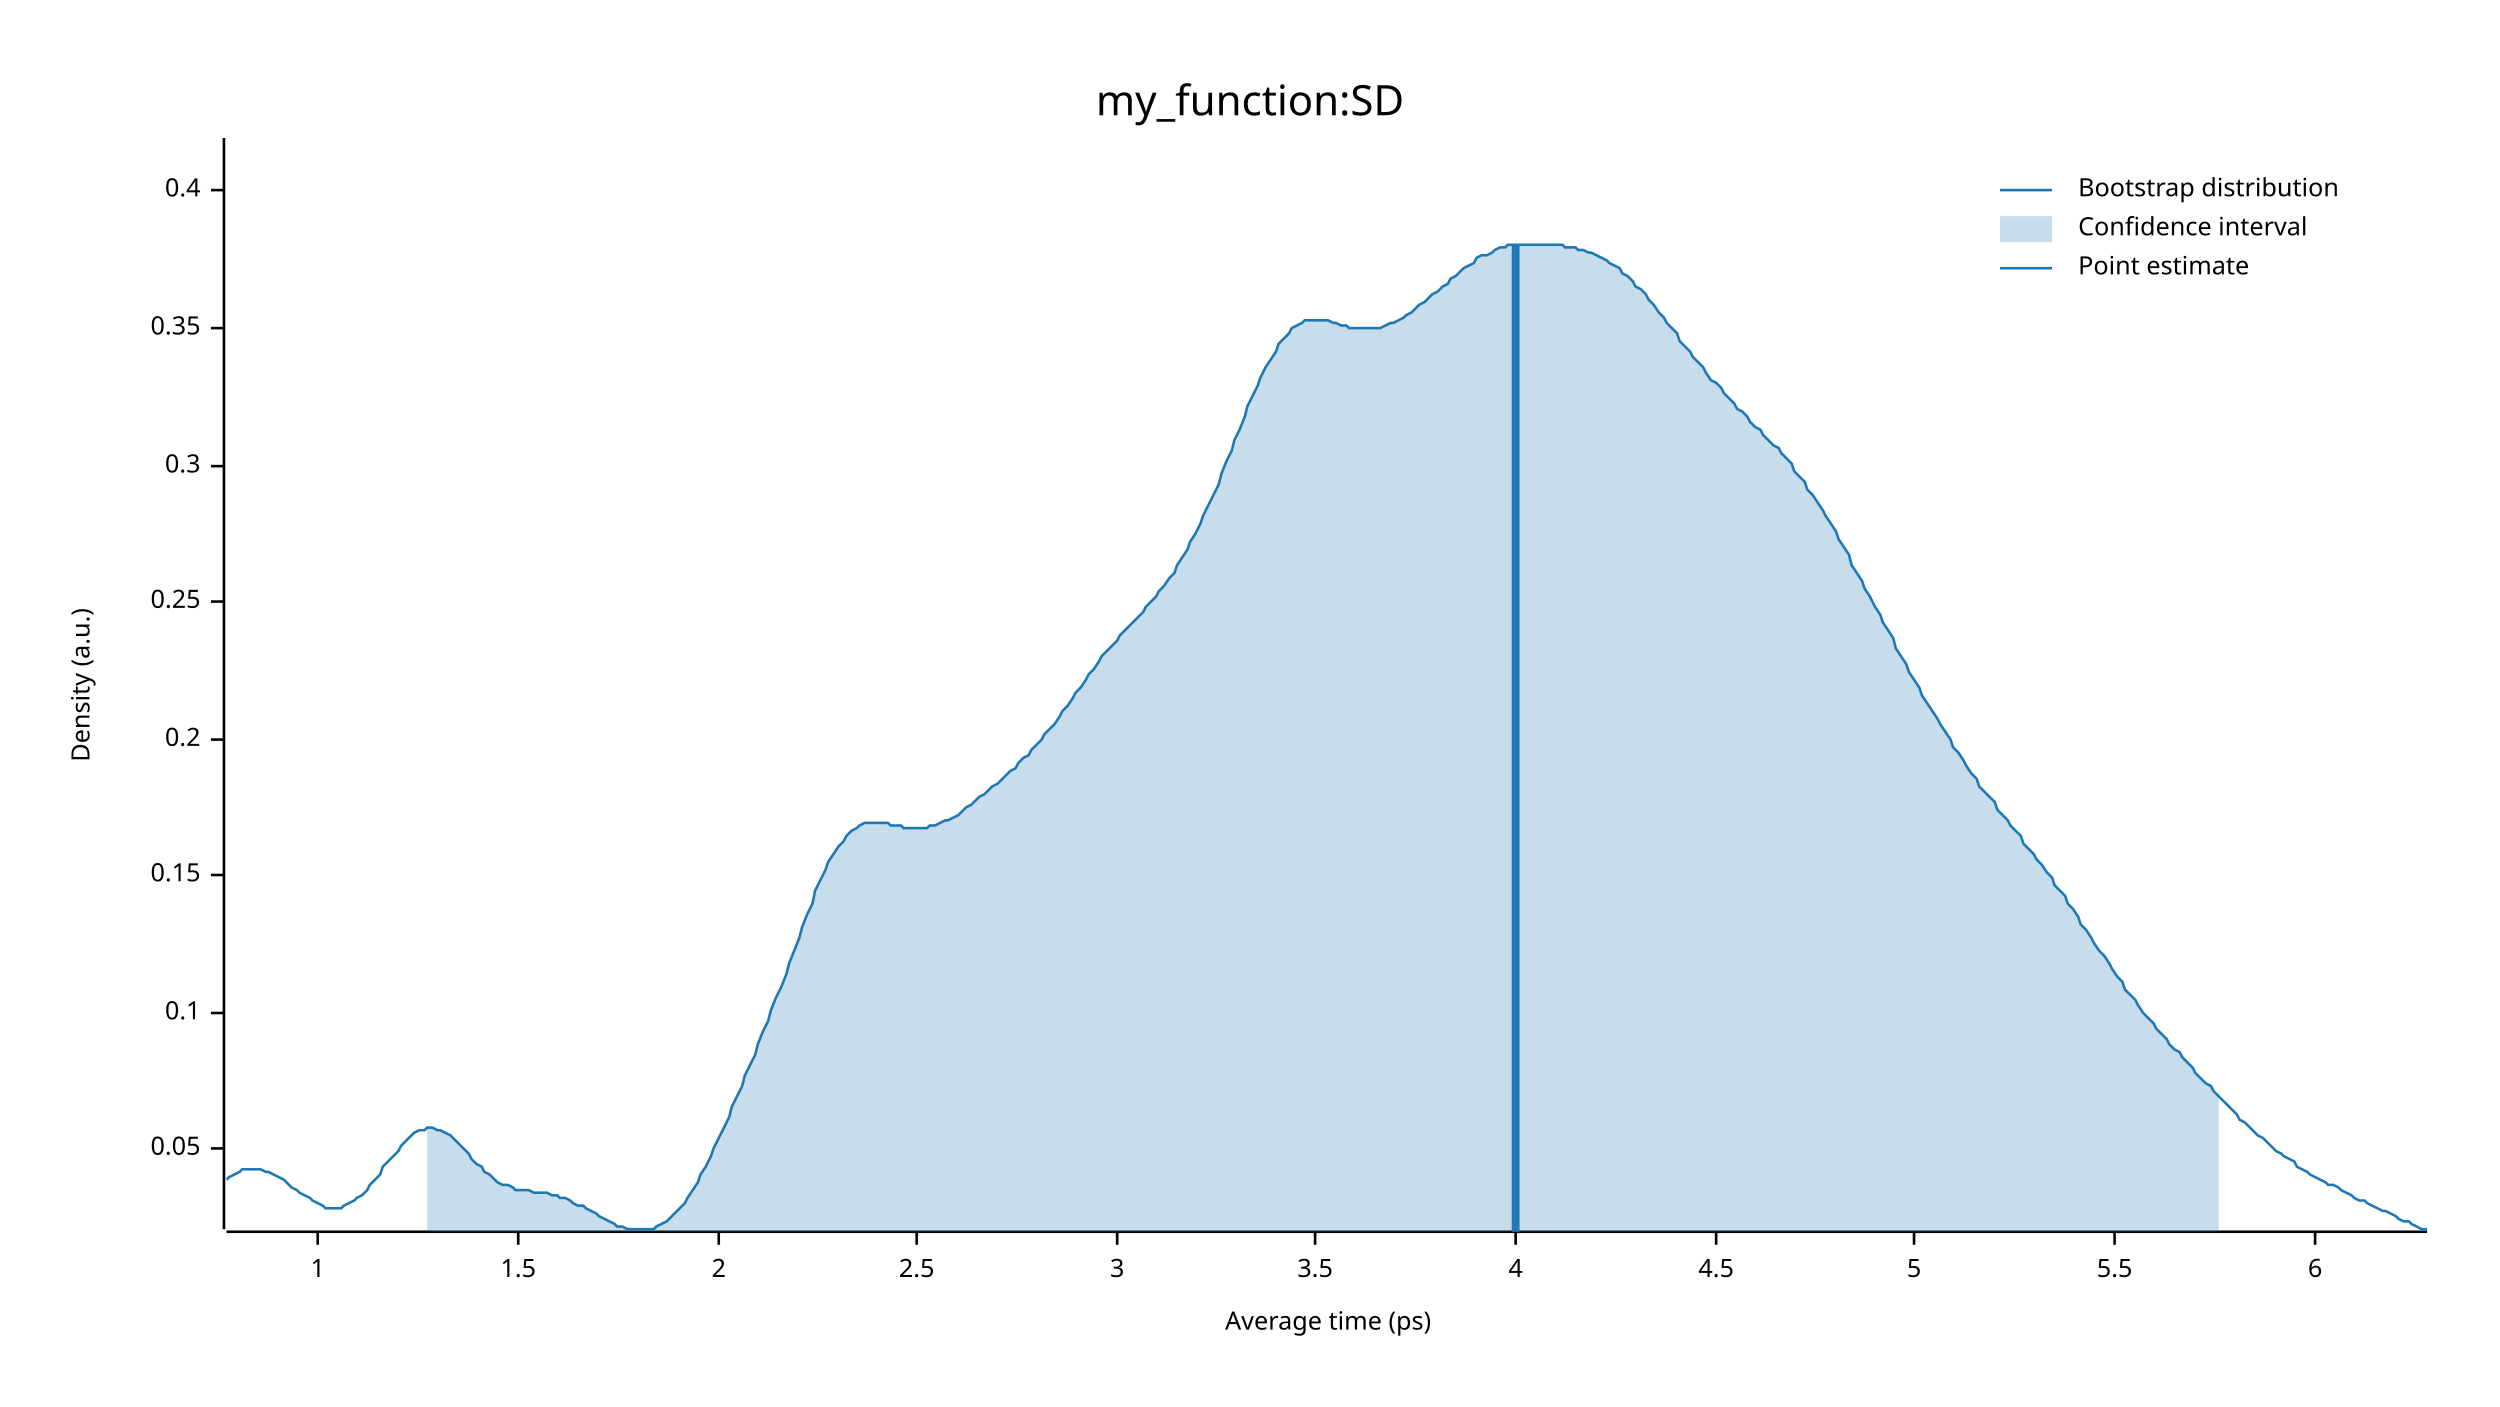
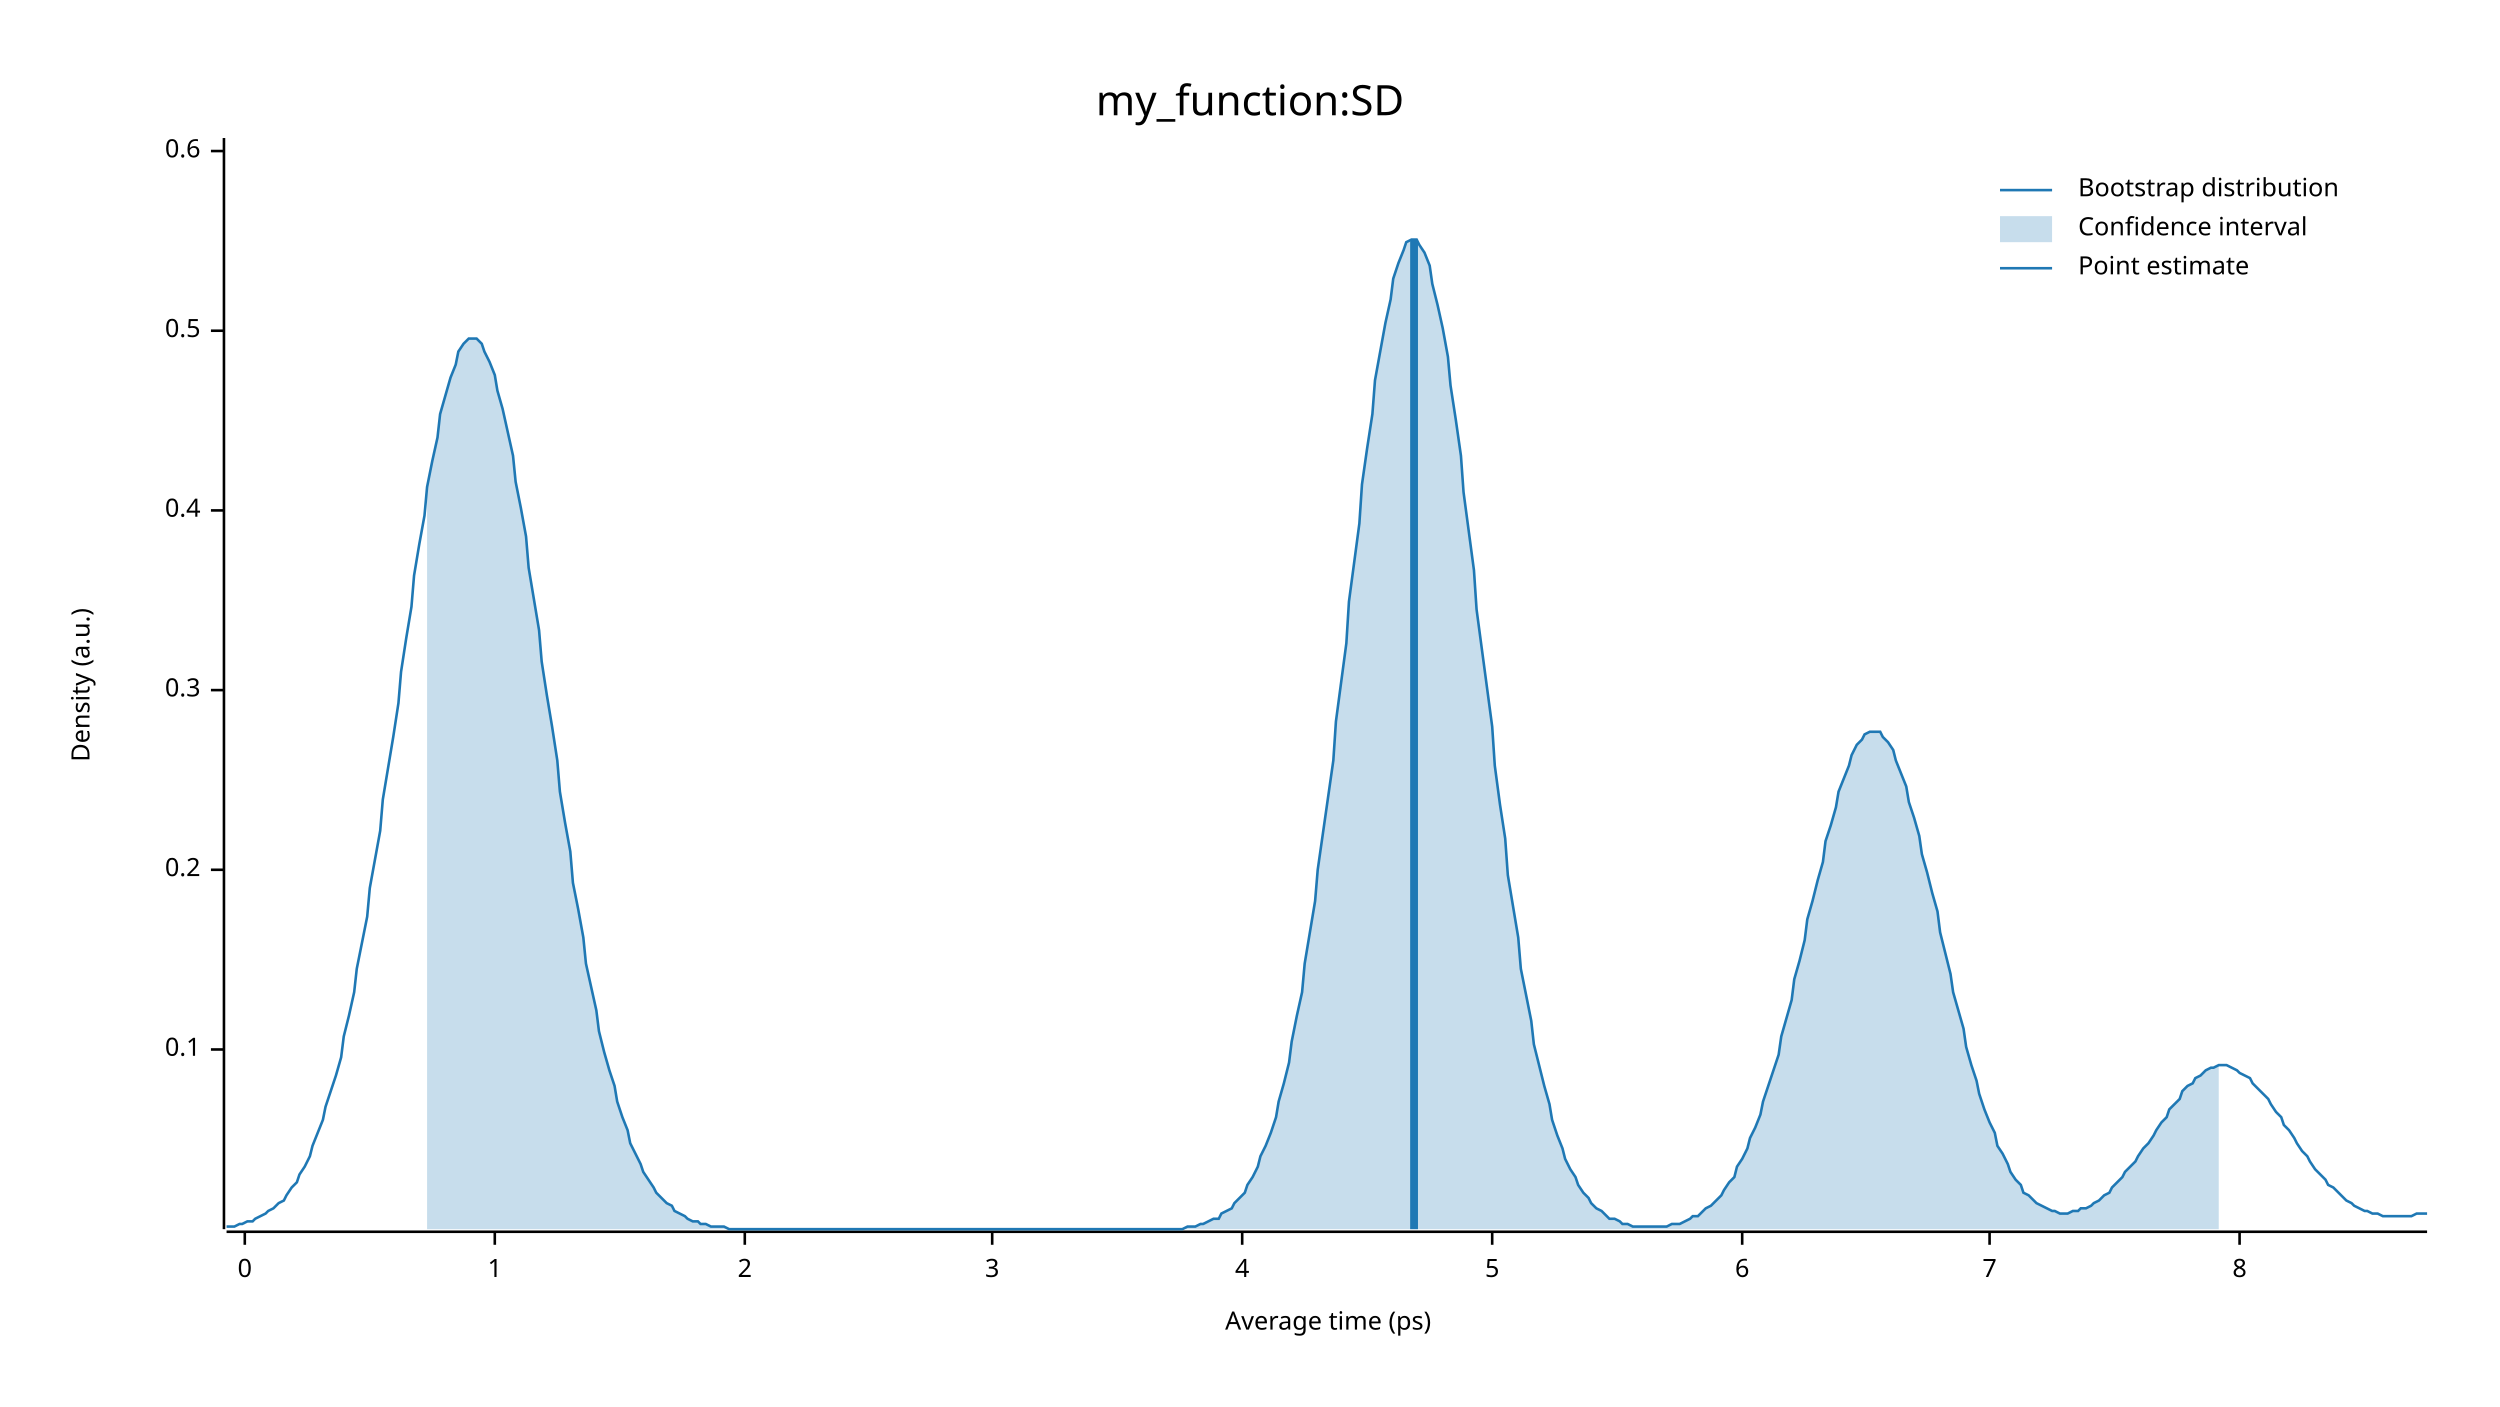
<svg xmlns="http://www.w3.org/2000/svg" width="960" height="540" viewBox="0 0 960 540">
  <text x="480" y="32" dy="0.76em" text-anchor="middle" font-family="sans-serif" font-size="16.129" opacity="1" fill="#000000">
my_function:SD
</text>
  <text x="27" y="263" dy="0.76em" text-anchor="middle" font-family="sans-serif" font-size="9.677" opacity="1" fill="#000000" transform="rotate(270, 27, 263)">
Density (a.u.)
</text>
  <text x="510" y="513" dy="-0.5ex" text-anchor="middle" font-family="sans-serif" font-size="9.677" opacity="1" fill="#000000">
Average time (ps)
</text>
  <polyline fill="none" opacity="1" stroke="#000000" stroke-width="1" points="86,53 86,472 " />
-   <text x="77" y="441" dy="0.5ex" text-anchor="end" font-family="sans-serif" font-size="9.677" opacity="1" fill="#000000">
- 0.05
- </text>
-   <polyline fill="none" opacity="1" stroke="#000000" stroke-width="1" points="81,441 86,441 " />
-   <text x="77" y="389" dy="0.5ex" text-anchor="end" font-family="sans-serif" font-size="9.677" opacity="1" fill="#000000">
+   <text x="77" y="403" dy="0.5ex" text-anchor="end" font-family="sans-serif" font-size="9.677" opacity="1" fill="#000000">
0.1
</text>
-   <polyline fill="none" opacity="1" stroke="#000000" stroke-width="1" points="81,389 86,389 " />
-   <text x="77" y="336" dy="0.5ex" text-anchor="end" font-family="sans-serif" font-size="9.677" opacity="1" fill="#000000">
- 0.15
- </text>
-   <polyline fill="none" opacity="1" stroke="#000000" stroke-width="1" points="81,336 86,336 " />
-   <text x="77" y="284" dy="0.5ex" text-anchor="end" font-family="sans-serif" font-size="9.677" opacity="1" fill="#000000">
+   <polyline fill="none" opacity="1" stroke="#000000" stroke-width="1" points="81,403 86,403 " />
+   <text x="77" y="334" dy="0.5ex" text-anchor="end" font-family="sans-serif" font-size="9.677" opacity="1" fill="#000000">
0.2
</text>
-   <polyline fill="none" opacity="1" stroke="#000000" stroke-width="1" points="81,284 86,284 " />
-   <text x="77" y="231" dy="0.5ex" text-anchor="end" font-family="sans-serif" font-size="9.677" opacity="1" fill="#000000">
- 0.25
- </text>
-   <polyline fill="none" opacity="1" stroke="#000000" stroke-width="1" points="81,231 86,231 " />
-   <text x="77" y="179" dy="0.5ex" text-anchor="end" font-family="sans-serif" font-size="9.677" opacity="1" fill="#000000">
+   <polyline fill="none" opacity="1" stroke="#000000" stroke-width="1" points="81,334 86,334 " />
+   <text x="77" y="265" dy="0.5ex" text-anchor="end" font-family="sans-serif" font-size="9.677" opacity="1" fill="#000000">
0.3
</text>
-   <polyline fill="none" opacity="1" stroke="#000000" stroke-width="1" points="81,179 86,179 " />
-   <text x="77" y="126" dy="0.5ex" text-anchor="end" font-family="sans-serif" font-size="9.677" opacity="1" fill="#000000">
- 0.35
- </text>
-   <polyline fill="none" opacity="1" stroke="#000000" stroke-width="1" points="81,126 86,126 " />
-   <text x="77" y="73" dy="0.5ex" text-anchor="end" font-family="sans-serif" font-size="9.677" opacity="1" fill="#000000">
+   <polyline fill="none" opacity="1" stroke="#000000" stroke-width="1" points="81,265 86,265 " />
+   <text x="77" y="196" dy="0.5ex" text-anchor="end" font-family="sans-serif" font-size="9.677" opacity="1" fill="#000000">
0.4
</text>
-   <polyline fill="none" opacity="1" stroke="#000000" stroke-width="1" points="81,73 86,73 " />
+   <polyline fill="none" opacity="1" stroke="#000000" stroke-width="1" points="81,196 86,196 " />
+   <text x="77" y="127" dy="0.5ex" text-anchor="end" font-family="sans-serif" font-size="9.677" opacity="1" fill="#000000">
+ 0.5
+ </text>
+   <polyline fill="none" opacity="1" stroke="#000000" stroke-width="1" points="81,127 86,127 " />
+   <text x="77" y="58" dy="0.5ex" text-anchor="end" font-family="sans-serif" font-size="9.677" opacity="1" fill="#000000">
+ 0.6
+ </text>
+   <polyline fill="none" opacity="1" stroke="#000000" stroke-width="1" points="81,58 86,58 " />
  <polyline fill="none" opacity="1" stroke="#000000" stroke-width="1" points="87,473 932,473 " />
-   <text x="122" y="483" dy="0.76em" text-anchor="middle" font-family="sans-serif" font-size="9.677" opacity="1" fill="#000000">
+   <text x="94" y="483" dy="0.76em" text-anchor="middle" font-family="sans-serif" font-size="9.677" opacity="1" fill="#000000">
+ 0
+ </text>
+   <polyline fill="none" opacity="1" stroke="#000000" stroke-width="1" points="94,473 94,478 " />
+   <text x="190" y="483" dy="0.76em" text-anchor="middle" font-family="sans-serif" font-size="9.677" opacity="1" fill="#000000">
1
</text>
-   <polyline fill="none" opacity="1" stroke="#000000" stroke-width="1" points="122,473 122,478 " />
-   <text x="199" y="483" dy="0.76em" text-anchor="middle" font-family="sans-serif" font-size="9.677" opacity="1" fill="#000000">
- 1.5
- </text>
-   <polyline fill="none" opacity="1" stroke="#000000" stroke-width="1" points="199,473 199,478 " />
-   <text x="276" y="483" dy="0.76em" text-anchor="middle" font-family="sans-serif" font-size="9.677" opacity="1" fill="#000000">
+   <polyline fill="none" opacity="1" stroke="#000000" stroke-width="1" points="190,473 190,478 " />
+   <text x="286" y="483" dy="0.76em" text-anchor="middle" font-family="sans-serif" font-size="9.677" opacity="1" fill="#000000">
2
</text>
-   <polyline fill="none" opacity="1" stroke="#000000" stroke-width="1" points="276,473 276,478 " />
-   <text x="352" y="483" dy="0.76em" text-anchor="middle" font-family="sans-serif" font-size="9.677" opacity="1" fill="#000000">
- 2.5
- </text>
-   <polyline fill="none" opacity="1" stroke="#000000" stroke-width="1" points="352,473 352,478 " />
-   <text x="429" y="483" dy="0.76em" text-anchor="middle" font-family="sans-serif" font-size="9.677" opacity="1" fill="#000000">
+   <polyline fill="none" opacity="1" stroke="#000000" stroke-width="1" points="286,473 286,478 " />
+   <text x="381" y="483" dy="0.76em" text-anchor="middle" font-family="sans-serif" font-size="9.677" opacity="1" fill="#000000">
3
</text>
-   <polyline fill="none" opacity="1" stroke="#000000" stroke-width="1" points="429,473 429,478 " />
-   <text x="505" y="483" dy="0.76em" text-anchor="middle" font-family="sans-serif" font-size="9.677" opacity="1" fill="#000000">
- 3.5
- </text>
-   <polyline fill="none" opacity="1" stroke="#000000" stroke-width="1" points="505,473 505,478 " />
-   <text x="582" y="483" dy="0.76em" text-anchor="middle" font-family="sans-serif" font-size="9.677" opacity="1" fill="#000000">
+   <polyline fill="none" opacity="1" stroke="#000000" stroke-width="1" points="381,473 381,478 " />
+   <text x="477" y="483" dy="0.76em" text-anchor="middle" font-family="sans-serif" font-size="9.677" opacity="1" fill="#000000">
4
</text>
-   <polyline fill="none" opacity="1" stroke="#000000" stroke-width="1" points="582,473 582,478 " />
-   <text x="659" y="483" dy="0.76em" text-anchor="middle" font-family="sans-serif" font-size="9.677" opacity="1" fill="#000000">
- 4.5
- </text>
-   <polyline fill="none" opacity="1" stroke="#000000" stroke-width="1" points="659,473 659,478 " />
-   <text x="735" y="483" dy="0.76em" text-anchor="middle" font-family="sans-serif" font-size="9.677" opacity="1" fill="#000000">
+   <polyline fill="none" opacity="1" stroke="#000000" stroke-width="1" points="477,473 477,478 " />
+   <text x="573" y="483" dy="0.76em" text-anchor="middle" font-family="sans-serif" font-size="9.677" opacity="1" fill="#000000">
5
</text>
-   <polyline fill="none" opacity="1" stroke="#000000" stroke-width="1" points="735,473 735,478 " />
-   <text x="812" y="483" dy="0.76em" text-anchor="middle" font-family="sans-serif" font-size="9.677" opacity="1" fill="#000000">
- 5.5
- </text>
-   <polyline fill="none" opacity="1" stroke="#000000" stroke-width="1" points="812,473 812,478 " />
-   <text x="889" y="483" dy="0.76em" text-anchor="middle" font-family="sans-serif" font-size="9.677" opacity="1" fill="#000000">
+   <polyline fill="none" opacity="1" stroke="#000000" stroke-width="1" points="573,473 573,478 " />
+   <text x="669" y="483" dy="0.76em" text-anchor="middle" font-family="sans-serif" font-size="9.677" opacity="1" fill="#000000">
6
</text>
-   <polyline fill="none" opacity="1" stroke="#000000" stroke-width="1" points="889,473 889,478 " />
-   <polyline fill="none" opacity="1" stroke="#1F78B4" stroke-width="1" points="87,453 88,452 90,451 92,450 93,449 95,449 97,449 98,449 100,449 102,450 103,450 105,451 107,452 109,453 110,454 112,456 114,457 115,458 117,459 119,460 120,461 122,462 124,463 125,464 127,464 129,464 131,464 132,463 134,462 136,461 137,460 139,459 141,457 142,455 144,453 146,451 147,448 149,446 151,444 153,442 154,440 156,438 158,436 159,435 161,434 163,434 164,433 166,433 168,434 169,434 171,435 173,436 175,438 176,439 178,441 180,443 181,445 183,447 185,448 186,450 188,451 190,453 191,454 193,455 195,455 197,456 198,457 200,457 202,457 203,457 205,458 207,458 208,458 210,458 212,459 214,459 215,460 217,460 219,461 220,462 222,463 224,463 225,464 227,465 229,466 230,467 232,468 234,469 236,470 237,471 239,471 241,472 242,472 244,472 246,472 247,472 249,472 251,472 252,471 254,470 256,469 258,467 259,466 261,464 263,462 264,460 266,457 268,454 269,451 271,448 273,444 274,441 276,437 278,433 280,429 281,425 283,421 285,417 286,413 288,409 290,405 291,401 293,396 295,392 296,388 298,383 300,379 302,374 303,370 305,365 307,360 308,356 310,351 312,347 313,342 315,338 317,334 318,331 320,328 322,325 324,323 325,321 327,319 329,318 330,317 332,316 334,316 335,316 337,316 339,316 341,316 342,317 344,317 346,317 347,318 349,318 351,318 352,318 354,318 356,318 357,317 359,317 361,316 363,315 364,315 366,314 368,313 369,312 371,310 373,309 374,308 376,306 378,305 379,304 381,302 383,301 385,299 386,298 388,296 390,295 391,293 393,291 395,290 396,288 398,286 400,284 401,282 403,280 405,278 407,275 408,273 410,271 412,268 413,266 415,264 417,261 418,259 420,257 422,254 423,252 425,250 427,248 429,246 430,244 432,242 434,240 435,239 437,237 439,235 440,233 442,231 444,229 445,227 447,225 449,222 451,220 452,217 454,214 456,211 457,208 459,205 461,201 462,198 464,194 466,190 468,186 469,182 471,177 473,173 474,169 476,165 478,160 479,156 481,152 483,148 484,145 486,141 488,138 490,135 491,132 493,130 495,128 496,126 498,125 500,124 501,123 503,123 505,123 506,123 508,123 510,123 512,124 513,124 515,125 517,125 518,126 520,126 522,126 523,126 525,126 527,126 528,126 530,126 532,125 534,124 535,124 537,123 539,122 540,121 542,120 544,118 545,117 547,116 549,114 550,113 552,112 554,110 556,109 557,107 559,106 561,104 562,103 564,102 566,101 567,99 569,98 571,98 573,97 574,96 576,95 578,95 579,94 581,94 583,94 584,94 586,94 588,94 589,94 591,94 593,94 595,94 596,94 598,94 600,94 601,95 603,95 605,95 606,96 608,96 610,97 611,97 613,98 615,99 617,100 618,101 620,102 622,103 623,105 625,106 627,108 628,110 630,111 632,113 633,115 635,117 637,120 639,122 640,124 642,126 644,128 645,131 647,133 649,135 650,137 652,139 654,141 655,143 657,146 659,147 661,149 662,151 664,153 666,155 667,157 669,158 671,160 672,162 674,164 676,165 677,167 679,169 681,171 683,172 684,174 686,176 688,178 689,181 691,183 693,185 694,188 696,190 698,193 700,196 701,198 703,201 705,204 706,207 708,210 710,213 711,217 713,220 715,223 716,226 718,229 720,233 722,236 723,239 725,242 727,245 728,249 730,252 732,255 733,258 735,261 737,264 738,267 740,270 742,273 744,276 745,278 747,281 749,284 750,287 752,289 754,292 755,294 757,297 759,299 760,302 762,304 764,306 766,308 767,311 769,313 771,315 772,317 774,319 776,321 777,324 779,326 781,328 782,330 784,332 786,335 788,337 789,340 791,342 793,344 794,347 796,349 798,352 799,355 801,357 803,360 804,362 806,365 808,367 810,370 811,372 813,375 815,377 816,380 818,382 820,384 821,386 823,389 825,391 827,393 828,395 830,397 832,399 833,401 835,403 837,404 838,406 840,408 842,410 843,412 845,414 847,416 849,417 850,419 852,421 854,423 855,424 857,426 859,428 860,430 862,431 864,433 865,434 867,436 869,437 871,439 872,440 874,442 876,443 877,444 879,445 881,446 882,448 884,449 886,450 887,451 889,452 891,453 893,454 894,455 896,455 898,456 899,457 901,458 903,459 904,460 906,461 908,461 909,462 911,463 913,464 915,465 916,465 918,466 920,467 921,468 923,469 925,469 926,470 928,471 930,472 932,472 " />
-   <polygon opacity="0.25" fill="#1F78B4" points="164,433 166,433 168,434 169,434 171,435 173,436 175,438 176,439 178,441 180,443 181,445 183,447 185,448 186,450 188,451 190,453 191,454 193,455 195,455 197,456 198,457 200,457 202,457 203,457 205,458 207,458 208,458 210,458 212,459 214,459 215,460 217,460 219,461 220,462 222,463 224,463 225,464 227,465 229,466 230,467 232,468 234,469 236,470 237,471 239,471 241,472 242,472 244,472 246,472 247,472 249,472 251,472 252,471 254,470 256,469 258,467 259,466 261,464 263,462 264,460 266,457 268,454 269,451 271,448 273,444 274,441 276,437 278,433 280,429 281,425 283,421 285,417 286,413 288,409 290,405 291,401 293,396 295,392 296,388 298,383 300,379 302,374 303,370 305,365 307,360 308,356 310,351 312,347 313,342 315,338 317,334 318,331 320,328 322,325 324,323 325,321 327,319 329,318 330,317 332,316 334,316 335,316 337,316 339,316 341,316 342,317 344,317 346,317 347,318 349,318 351,318 352,318 354,318 356,318 357,317 359,317 361,316 363,315 364,315 366,314 368,313 369,312 371,310 373,309 374,308 376,306 378,305 379,304 381,302 383,301 385,299 386,298 388,296 390,295 391,293 393,291 395,290 396,288 398,286 400,284 401,282 403,280 405,278 407,275 408,273 410,271 412,268 413,266 415,264 417,261 418,259 420,257 422,254 423,252 425,250 427,248 429,246 430,244 432,242 434,240 435,239 437,237 439,235 440,233 442,231 444,229 445,227 447,225 449,222 451,220 452,217 454,214 456,211 457,208 459,205 461,201 462,198 464,194 466,190 468,186 469,182 471,177 473,173 474,169 476,165 478,160 479,156 481,152 483,148 484,145 486,141 488,138 490,135 491,132 493,130 495,128 496,126 498,125 500,124 501,123 503,123 505,123 506,123 508,123 510,123 512,124 513,124 515,125 517,125 518,126 520,126 522,126 523,126 525,126 527,126 528,126 530,126 532,125 534,124 535,124 537,123 539,122 540,121 542,120 544,118 545,117 547,116 549,114 550,113 552,112 554,110 556,109 557,107 559,106 561,104 562,103 564,102 566,101 567,99 569,98 571,98 573,97 574,96 576,95 578,95 579,94 581,94 583,94 584,94 586,94 588,94 589,94 591,94 593,94 595,94 596,94 598,94 600,94 601,95 603,95 605,95 606,96 608,96 610,97 611,97 613,98 615,99 617,100 618,101 620,102 622,103 623,105 625,106 627,108 628,110 630,111 632,113 633,115 635,117 637,120 639,122 640,124 642,126 644,128 645,131 647,133 649,135 650,137 652,139 654,141 655,143 657,146 659,147 661,149 662,151 664,153 666,155 667,157 669,158 671,160 672,162 674,164 676,165 677,167 679,169 681,171 683,172 684,174 686,176 688,178 689,181 691,183 693,185 694,188 696,190 698,193 700,196 701,198 703,201 705,204 706,207 708,210 710,213 711,217 713,220 715,223 716,226 718,229 720,233 722,236 723,239 725,242 727,245 728,249 730,252 732,255 733,258 735,261 737,264 738,267 740,270 742,273 744,276 745,278 747,281 749,284 750,287 752,289 754,292 755,294 757,297 759,299 760,302 762,304 764,306 766,308 767,311 769,313 771,315 772,317 774,319 776,321 777,324 779,326 781,328 782,330 784,332 786,335 788,337 789,340 791,342 793,344 794,347 796,349 798,352 799,355 801,357 803,360 804,362 806,365 808,367 810,370 811,372 813,375 815,377 816,380 818,382 820,384 821,386 823,389 825,391 827,393 828,395 830,397 832,399 833,401 835,403 837,404 838,406 840,408 842,410 843,412 845,414 847,416 849,417 850,419 852,421 852,473 164,473 " />
-   <polyline fill="none" opacity="1" stroke="#1F78B4" stroke-width="3" points="582,473 582,94 " />
+   <polyline fill="none" opacity="1" stroke="#000000" stroke-width="1" points="669,473 669,478 " />
+   <text x="764" y="483" dy="0.76em" text-anchor="middle" font-family="sans-serif" font-size="9.677" opacity="1" fill="#000000">
+ 7
+ </text>
+   <polyline fill="none" opacity="1" stroke="#000000" stroke-width="1" points="764,473 764,478 " />
+   <text x="860" y="483" dy="0.76em" text-anchor="middle" font-family="sans-serif" font-size="9.677" opacity="1" fill="#000000">
+ 8
+ </text>
+   <polyline fill="none" opacity="1" stroke="#000000" stroke-width="1" points="860,473 860,478 " />
+   <polyline fill="none" opacity="1" stroke="#1F78B4" stroke-width="1" points="87,471 88,471 90,471 92,470 93,470 95,469 97,469 98,468 100,467 102,466 103,465 105,464 107,462 109,461 110,459 112,456 114,454 115,451 117,448 119,444 120,440 122,435 124,430 125,425 127,419 129,413 131,406 132,398 134,390 136,381 137,372 139,362 141,352 142,341 144,330 146,319 147,307 149,295 151,283 153,270 154,258 156,245 158,233 159,221 161,209 163,198 164,187 166,177 168,168 169,159 171,152 173,145 175,140 176,135 178,132 180,130 181,130 183,130 185,132 186,135 188,139 190,144 191,150 193,157 195,166 197,175 198,185 200,195 202,206 203,218 205,230 207,242 208,254 210,267 212,279 214,292 215,304 217,316 219,327 220,339 222,349 224,360 225,370 227,379 229,388 230,396 232,404 234,411 236,417 237,423 239,429 241,434 242,439 244,443 246,447 247,450 249,453 251,456 252,458 254,460 256,462 258,463 259,465 261,466 263,467 264,468 266,469 268,469 269,470 271,470 273,471 274,471 276,471 278,471 280,472 281,472 283,472 285,472 286,472 288,472 290,472 291,472 293,472 295,472 296,472 298,472 300,472 302,472 303,472 305,472 307,472 308,472 310,472 312,472 313,472 315,472 317,472 318,472 320,472 322,472 324,472 325,472 327,472 329,472 330,472 332,472 334,472 335,472 337,472 339,472 341,472 342,472 344,472 346,472 347,472 349,472 351,472 352,472 354,472 356,472 357,472 359,472 361,472 363,472 364,472 366,472 368,472 369,472 371,472 373,472 374,472 376,472 378,472 379,472 381,472 383,472 385,472 386,472 388,472 390,472 391,472 393,472 395,472 396,472 398,472 400,472 401,472 403,472 405,472 407,472 408,472 410,472 412,472 413,472 415,472 417,472 418,472 420,472 422,472 423,472 425,472 427,472 429,472 430,472 432,472 434,472 435,472 437,472 439,472 440,472 442,472 444,472 445,472 447,472 449,472 451,472 452,472 454,472 456,471 457,471 459,471 461,470 462,470 464,469 466,468 468,468 469,466 471,465 473,464 474,462 476,460 478,458 479,455 481,452 483,448 484,444 486,440 488,435 490,429 491,423 493,416 495,408 496,400 498,390 500,381 501,370 503,358 505,346 506,334 508,320 510,306 512,292 513,277 515,262 517,247 518,231 520,216 522,201 523,186 525,172 527,159 528,146 530,135 532,124 534,115 535,107 537,101 539,96 540,93 542,92 544,92 545,94 547,97 549,102 550,109 552,117 554,126 556,137 557,148 559,161 561,175 562,189 564,204 566,219 567,234 569,249 571,264 573,279 574,294 576,309 578,322 579,336 581,348 583,360 584,372 586,382 588,392 589,401 591,409 593,417 595,424 596,430 598,436 600,441 601,445 603,449 605,452 606,455 608,458 610,460 611,462 613,464 615,465 617,467 618,468 620,468 622,469 623,470 625,470 627,471 628,471 630,471 632,471 633,471 635,471 637,471 639,471 640,471 642,470 644,470 645,470 647,469 649,468 650,467 652,467 654,465 655,464 657,463 659,461 661,459 662,457 664,454 666,452 667,448 669,445 671,441 672,437 674,433 676,428 677,423 679,417 681,411 683,405 684,398 686,391 688,384 689,376 691,369 693,361 694,353 696,346 698,338 700,331 701,323 703,317 705,310 706,304 708,299 710,294 711,290 713,286 715,284 716,282 718,281 720,281 722,281 723,283 725,285 727,288 728,292 730,297 732,302 733,308 735,314 737,321 738,328 740,335 742,343 744,350 745,358 747,366 749,374 750,381 752,388 754,395 755,402 757,409 759,415 760,420 762,426 764,431 766,435 767,440 769,443 771,447 772,450 774,453 776,455 777,458 779,459 781,461 782,462 784,463 786,464 788,465 789,465 791,466 793,466 794,466 796,465 798,465 799,464 801,464 803,463 804,462 806,461 808,459 810,458 811,456 813,454 815,452 816,450 818,448 820,446 821,444 823,441 825,439 827,436 828,434 830,431 832,429 833,426 835,424 837,422 838,419 840,417 842,416 843,414 845,413 847,411 849,410 850,410 852,409 854,409 855,409 857,410 859,411 860,412 862,413 864,414 865,416 867,418 869,420 871,422 872,424 874,427 876,429 877,432 879,434 881,437 882,439 884,442 886,444 887,446 889,449 891,451 893,453 894,455 896,456 898,458 899,459 901,461 903,462 904,463 906,464 908,465 909,465 911,466 913,466 915,467 916,467 918,467 920,467 921,467 923,467 925,467 926,467 928,466 930,466 932,466 " />
+   <polygon opacity="0.25" fill="#1F78B4" points="164,187 166,177 168,168 169,159 171,152 173,145 175,140 176,135 178,132 180,130 181,130 183,130 185,132 186,135 188,139 190,144 191,150 193,157 195,166 197,175 198,185 200,195 202,206 203,218 205,230 207,242 208,254 210,267 212,279 214,292 215,304 217,316 219,327 220,339 222,349 224,360 225,370 227,379 229,388 230,396 232,404 234,411 236,417 237,423 239,429 241,434 242,439 244,443 246,447 247,450 249,453 251,456 252,458 254,460 256,462 258,463 259,465 261,466 263,467 264,468 266,469 268,469 269,470 271,470 273,471 274,471 276,471 278,471 280,472 281,472 283,472 285,472 286,472 288,472 290,472 291,472 293,472 295,472 296,472 298,472 300,472 302,472 303,472 305,472 307,472 308,472 310,472 312,472 313,472 315,472 317,472 318,472 320,472 322,472 324,472 325,472 327,472 329,472 330,472 332,472 334,472 335,472 337,472 339,472 341,472 342,472 344,472 346,472 347,472 349,472 351,472 352,472 354,472 356,472 357,472 359,472 361,472 363,472 364,472 366,472 368,472 369,472 371,472 373,472 374,472 376,472 378,472 379,472 381,472 383,472 385,472 386,472 388,472 390,472 391,472 393,472 395,472 396,472 398,472 400,472 401,472 403,472 405,472 407,472 408,472 410,472 412,472 413,472 415,472 417,472 418,472 420,472 422,472 423,472 425,472 427,472 429,472 430,472 432,472 434,472 435,472 437,472 439,472 440,472 442,472 444,472 445,472 447,472 449,472 451,472 452,472 454,472 456,471 457,471 459,471 461,470 462,470 464,469 466,468 468,468 469,466 471,465 473,464 474,462 476,460 478,458 479,455 481,452 483,448 484,444 486,440 488,435 490,429 491,423 493,416 495,408 496,400 498,390 500,381 501,370 503,358 505,346 506,334 508,320 510,306 512,292 513,277 515,262 517,247 518,231 520,216 522,201 523,186 525,172 527,159 528,146 530,135 532,124 534,115 535,107 537,101 539,96 540,93 542,92 544,92 545,94 547,97 549,102 550,109 552,117 554,126 556,137 557,148 559,161 561,175 562,189 564,204 566,219 567,234 569,249 571,264 573,279 574,294 576,309 578,322 579,336 581,348 583,360 584,372 586,382 588,392 589,401 591,409 593,417 595,424 596,430 598,436 600,441 601,445 603,449 605,452 606,455 608,458 610,460 611,462 613,464 615,465 617,467 618,468 620,468 622,469 623,470 625,470 627,471 628,471 630,471 632,471 633,471 635,471 637,471 639,471 640,471 642,470 644,470 645,470 647,469 649,468 650,467 652,467 654,465 655,464 657,463 659,461 661,459 662,457 664,454 666,452 667,448 669,445 671,441 672,437 674,433 676,428 677,423 679,417 681,411 683,405 684,398 686,391 688,384 689,376 691,369 693,361 694,353 696,346 698,338 700,331 701,323 703,317 705,310 706,304 708,299 710,294 711,290 713,286 715,284 716,282 718,281 720,281 722,281 723,283 725,285 727,288 728,292 730,297 732,302 733,308 735,314 737,321 738,328 740,335 742,343 744,350 745,358 747,366 749,374 750,381 752,388 754,395 755,402 757,409 759,415 760,420 762,426 764,431 766,435 767,440 769,443 771,447 772,450 774,453 776,455 777,458 779,459 781,461 782,462 784,463 786,464 788,465 789,465 791,466 793,466 794,466 796,465 798,465 799,464 801,464 803,463 804,462 806,461 808,459 810,458 811,456 813,454 815,452 816,450 818,448 820,446 821,444 823,441 825,439 827,436 828,434 830,431 832,429 833,426 835,424 837,422 838,419 840,417 842,416 843,414 845,413 847,411 849,410 850,410 852,409 852,472 164,472 " />
+   <polyline fill="none" opacity="1" stroke="#1F78B4" stroke-width="3" points="543,472 543,92 " />
  <text x="798" y="68" dy="0.76em" text-anchor="start" font-family="sans-serif" font-size="9.677" opacity="1" fill="#000000">
Bootstrap distribution
</text>
  <text x="798" y="83" dy="0.76em" text-anchor="start" font-family="sans-serif" font-size="9.677" opacity="1" fill="#000000">
Confidence interval
</text>
  <text x="798" y="98" dy="0.76em" text-anchor="start" font-family="sans-serif" font-size="9.677" opacity="1" fill="#000000">
Point estimate
</text>
  <polyline fill="none" opacity="1" stroke="#1F78B4" stroke-width="1" points="768,73 788,73 " />
  <rect x="768" y="83" width="20" height="10" opacity="0.25" fill="#1F78B4" stroke="none" />
  <polyline fill="none" opacity="1" stroke="#1F78B4" stroke-width="1" points="768,103 788,103 " />
</svg>
